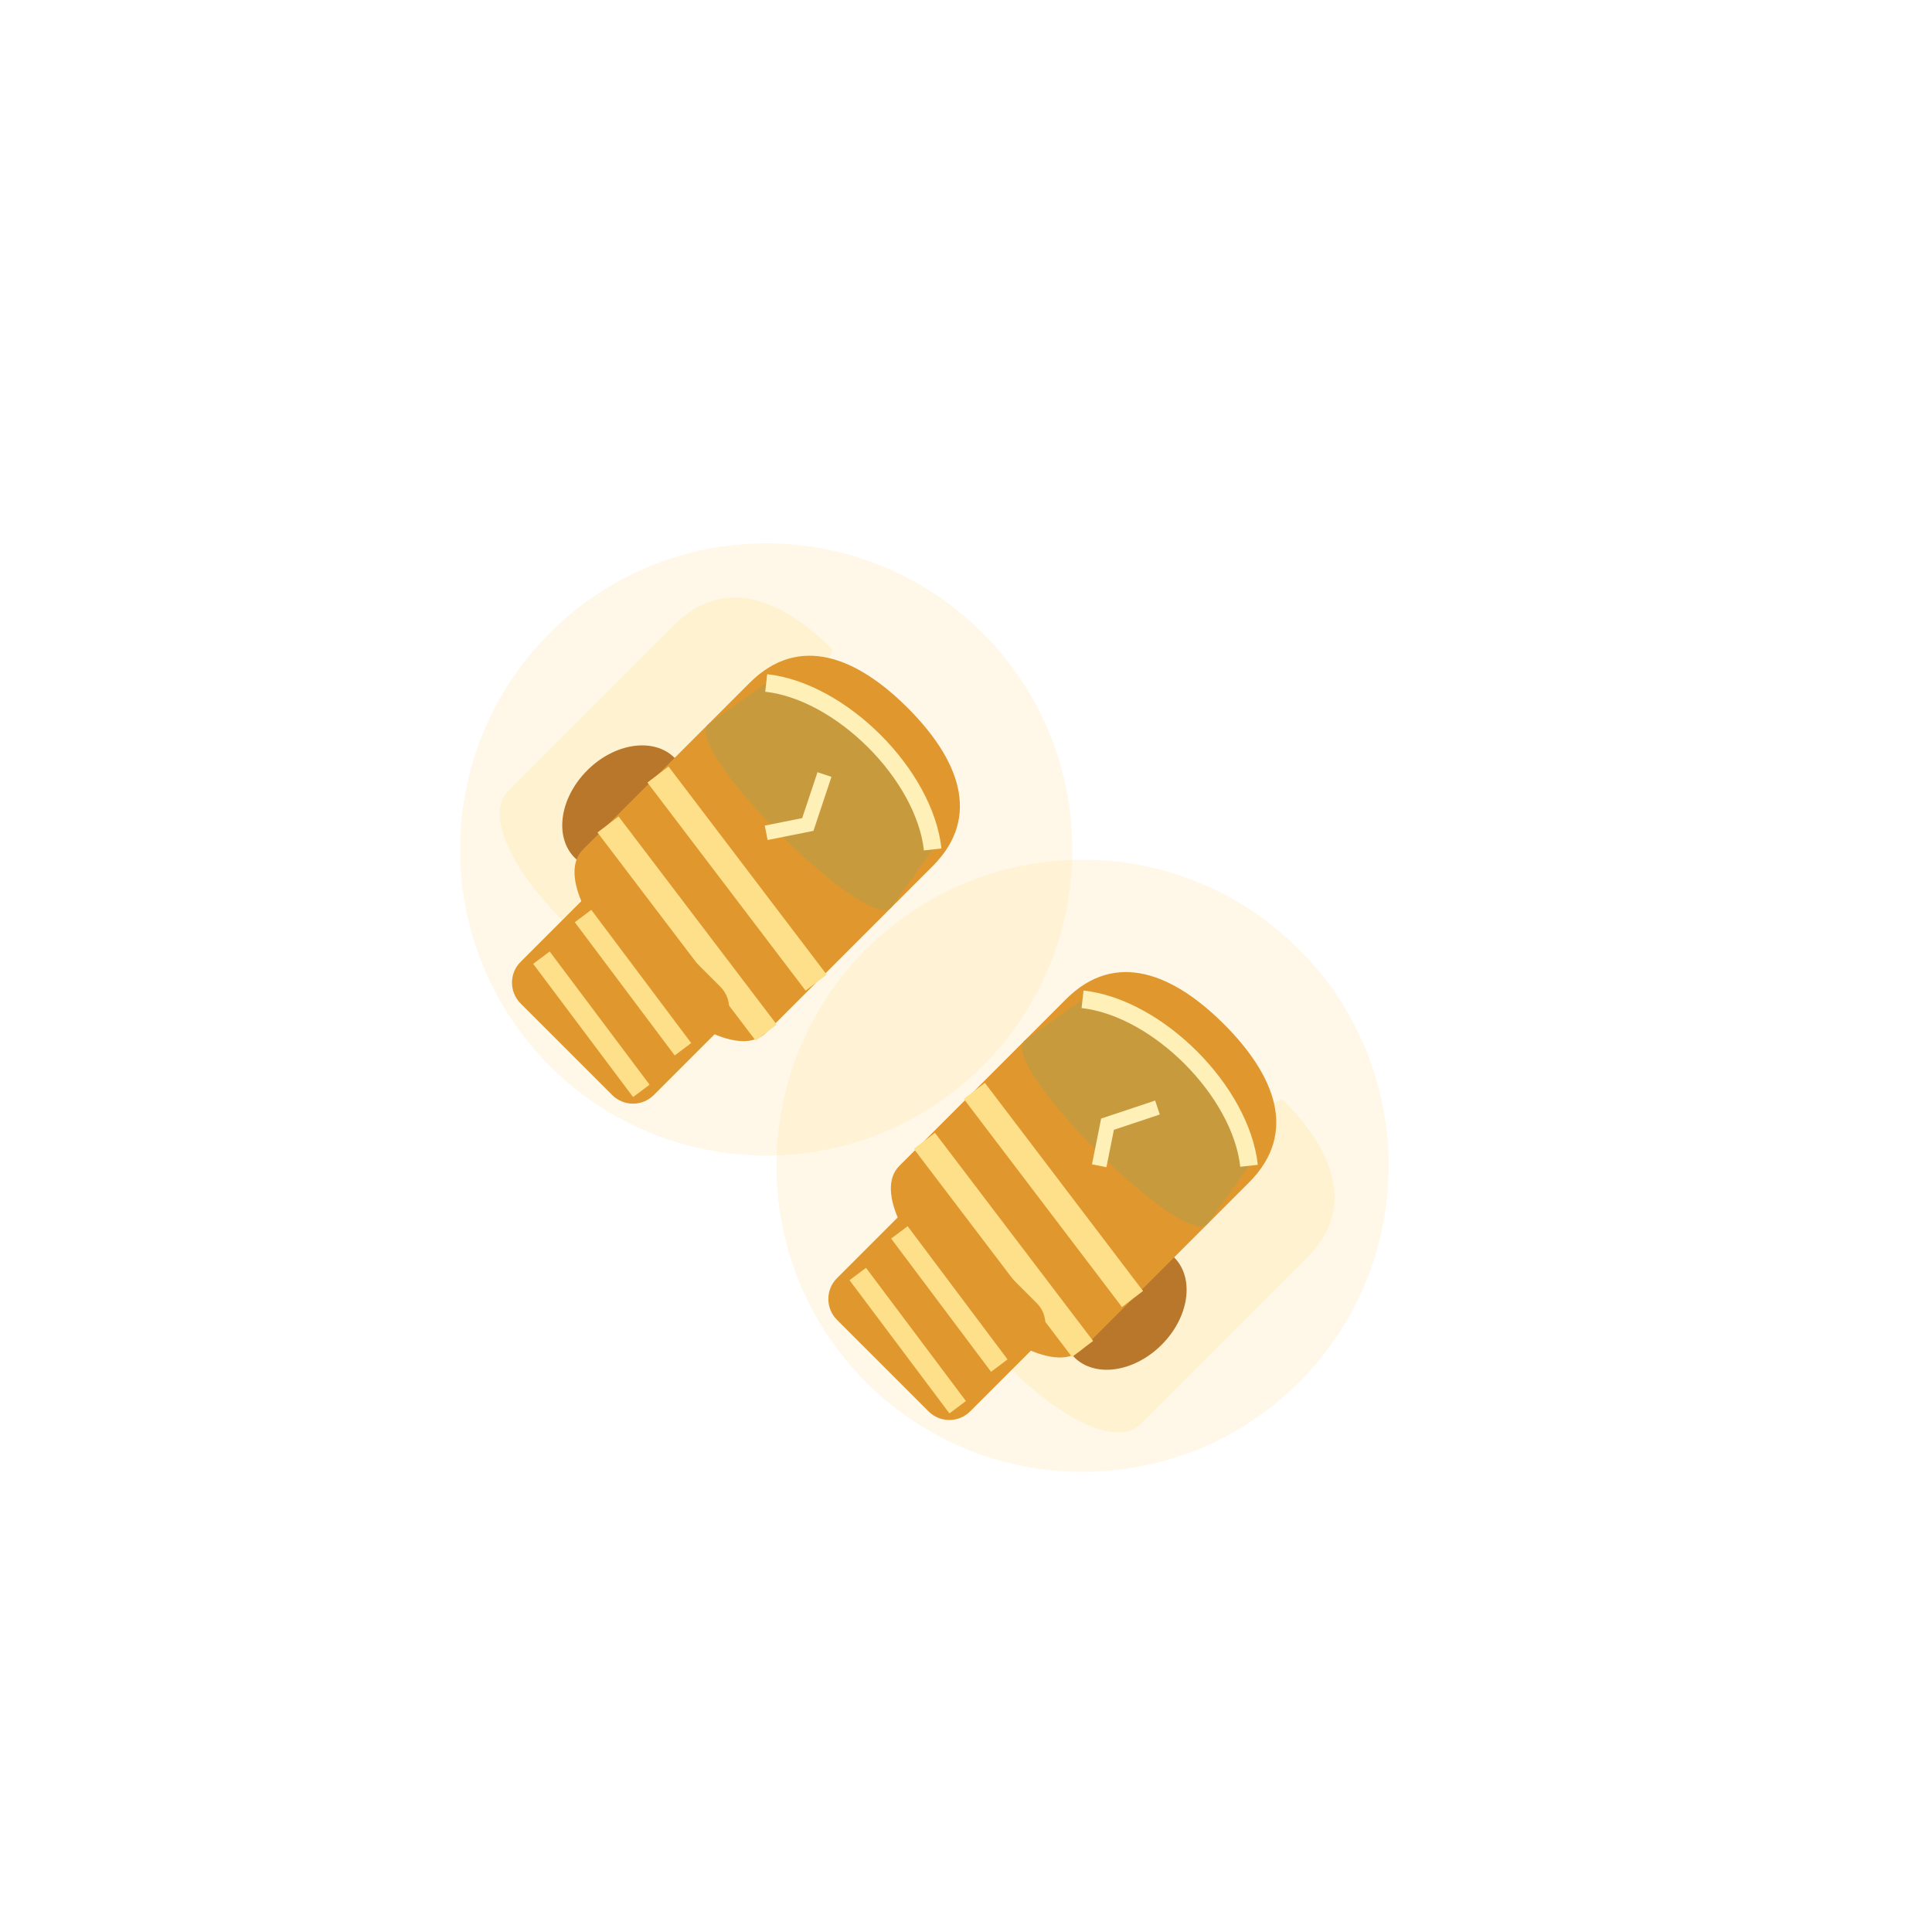
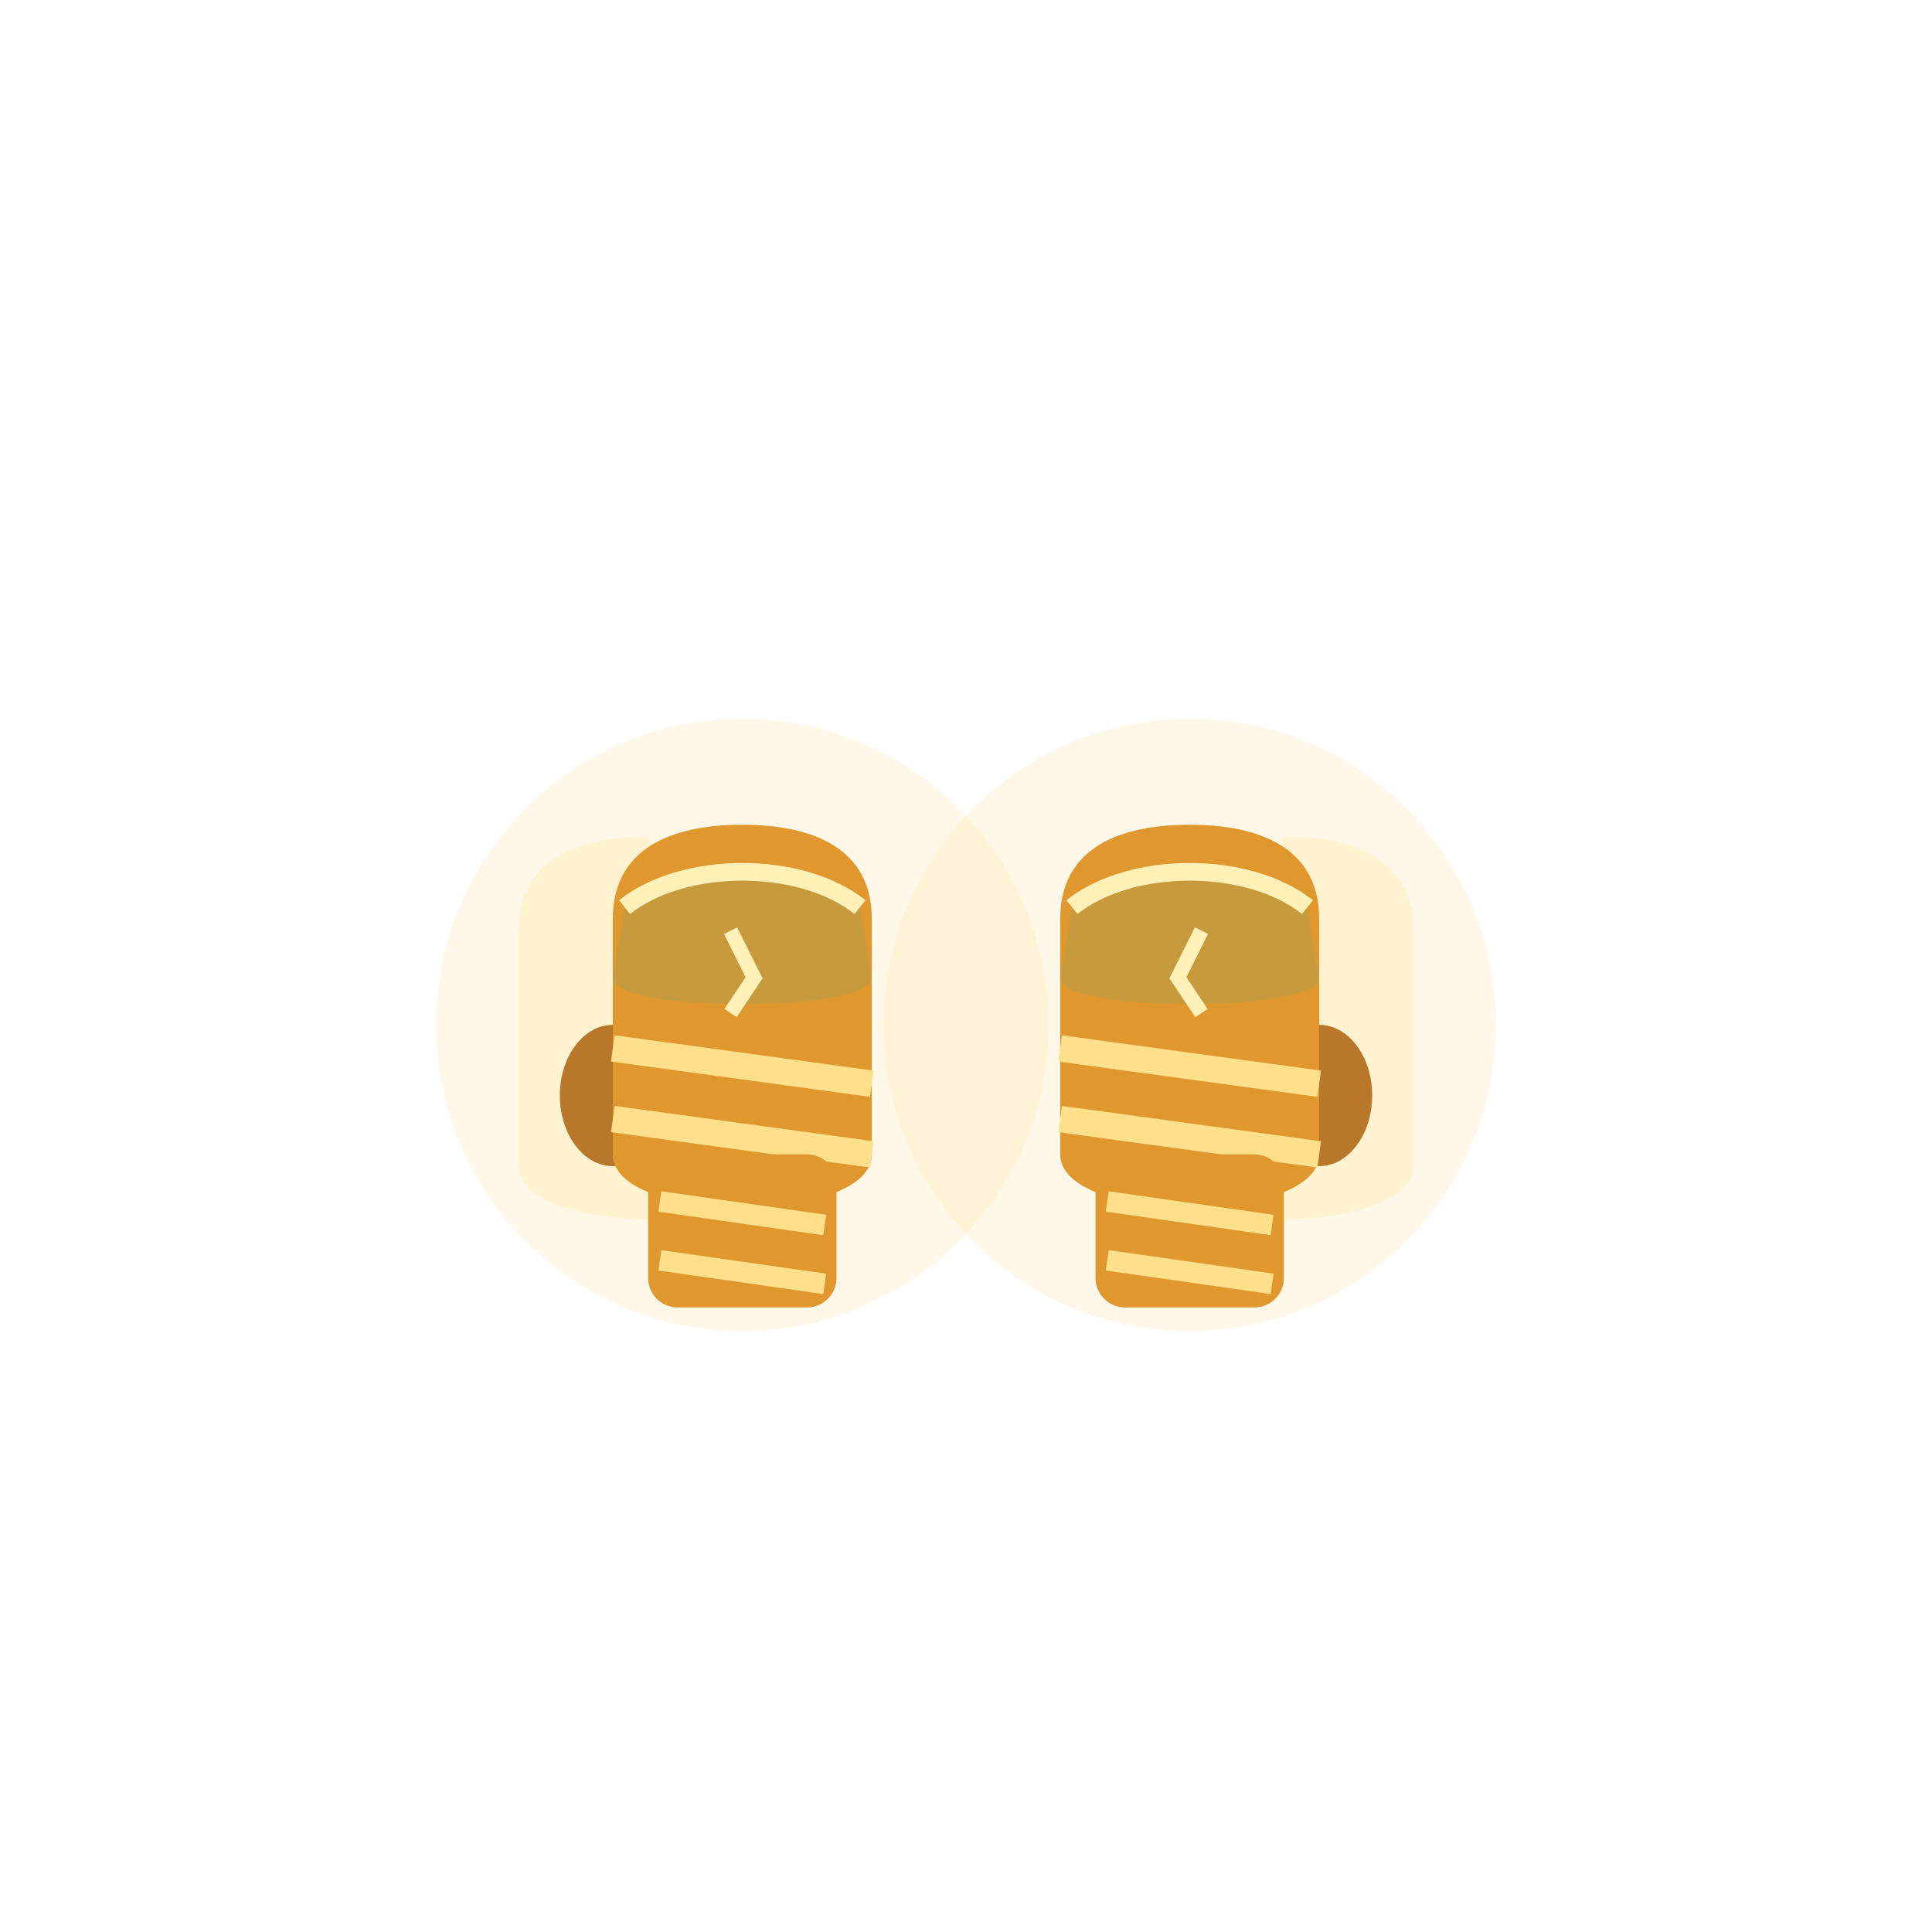
<svg xmlns="http://www.w3.org/2000/svg" viewBox="0 0 256 256" width="256" height="256">
-   <g transform="translate(128 128) scale(0.78) rotate(45) translate(-128 -128)">
+   <g transform="translate(128 128) scale(0.78) translate(-128 -128)">
    <circle cx="90" cy="138" r="52" fill="#FFD06A" opacity="0.16" />
    <circle cx="166" cy="138" r="52" fill="#FFD06A" opacity="0.16" />
    <g opacity="0.25">
      <path d="M52 122 C52 110 62 106 74 106 L96 162 C96 174 52 174 52 162 Z" fill="#FFE08A" />
      <path d="M204 122 C204 110 194 106 182 106 L160 162 C160 174 204 174 204 162 Z" fill="#FFE08A" />
    </g>
    <g>
      <ellipse cx="68" cy="150" rx="9" ry="12" fill="#B8772A" />
      <path d="M68 120 C68 108 78 104 90 104 C102 104 112 108 112 120 L112 160 C112 172 68 172 68 160 Z" fill="#E0982E" />
      <path d="M70 118 C80 110 100 110 110 118 L112 130 C112 136 68 136 68 130 Z" fill="#C79A3E" />
      <path d="M70 118 C80 110 100 110 110 118" stroke="#FFF0B8" stroke-width="3" fill="none" />
      <path d="M68 142 L112 148 M68 154 L112 160" stroke="#FFE08A" stroke-width="4.5" />
      <path d="M88 122 L92 130 L88 136" stroke="#FFF0B8" stroke-width="2.5" fill="none" />
      <rect x="74" y="160" width="32" height="26" rx="5" fill="#E0982E" />
      <path d="M76 168 L104 172 M76 178 L104 182" stroke="#FFE08A" stroke-width="3.5" />
    </g>
    <g>
      <ellipse cx="188" cy="150" rx="9" ry="12" fill="#B8772A" />
      <path d="M188 120 C188 108 178 104 166 104 C154 104 144 108 144 120 L144 160 C144 172 188 172 188 160 Z" fill="#E0982E" />
      <path d="M186 118 C176 110 156 110 146 118 L144 130 C144 136 188 136 188 130 Z" fill="#C79A3E" />
      <path d="M186 118 C176 110 156 110 146 118" stroke="#FFF0B8" stroke-width="3" fill="none" />
      <path d="M144 142 L188 148 M144 154 L188 160" stroke="#FFE08A" stroke-width="4.5" />
      <path d="M168 122 L164 130 L168 136" stroke="#FFF0B8" stroke-width="2.5" fill="none" />
      <rect x="150" y="160" width="32" height="26" rx="5" fill="#E0982E" />
      <path d="M152 168 L180 172 M152 178 L180 182" stroke="#FFE08A" stroke-width="3.5" />
    </g>
  </g>
</svg>
